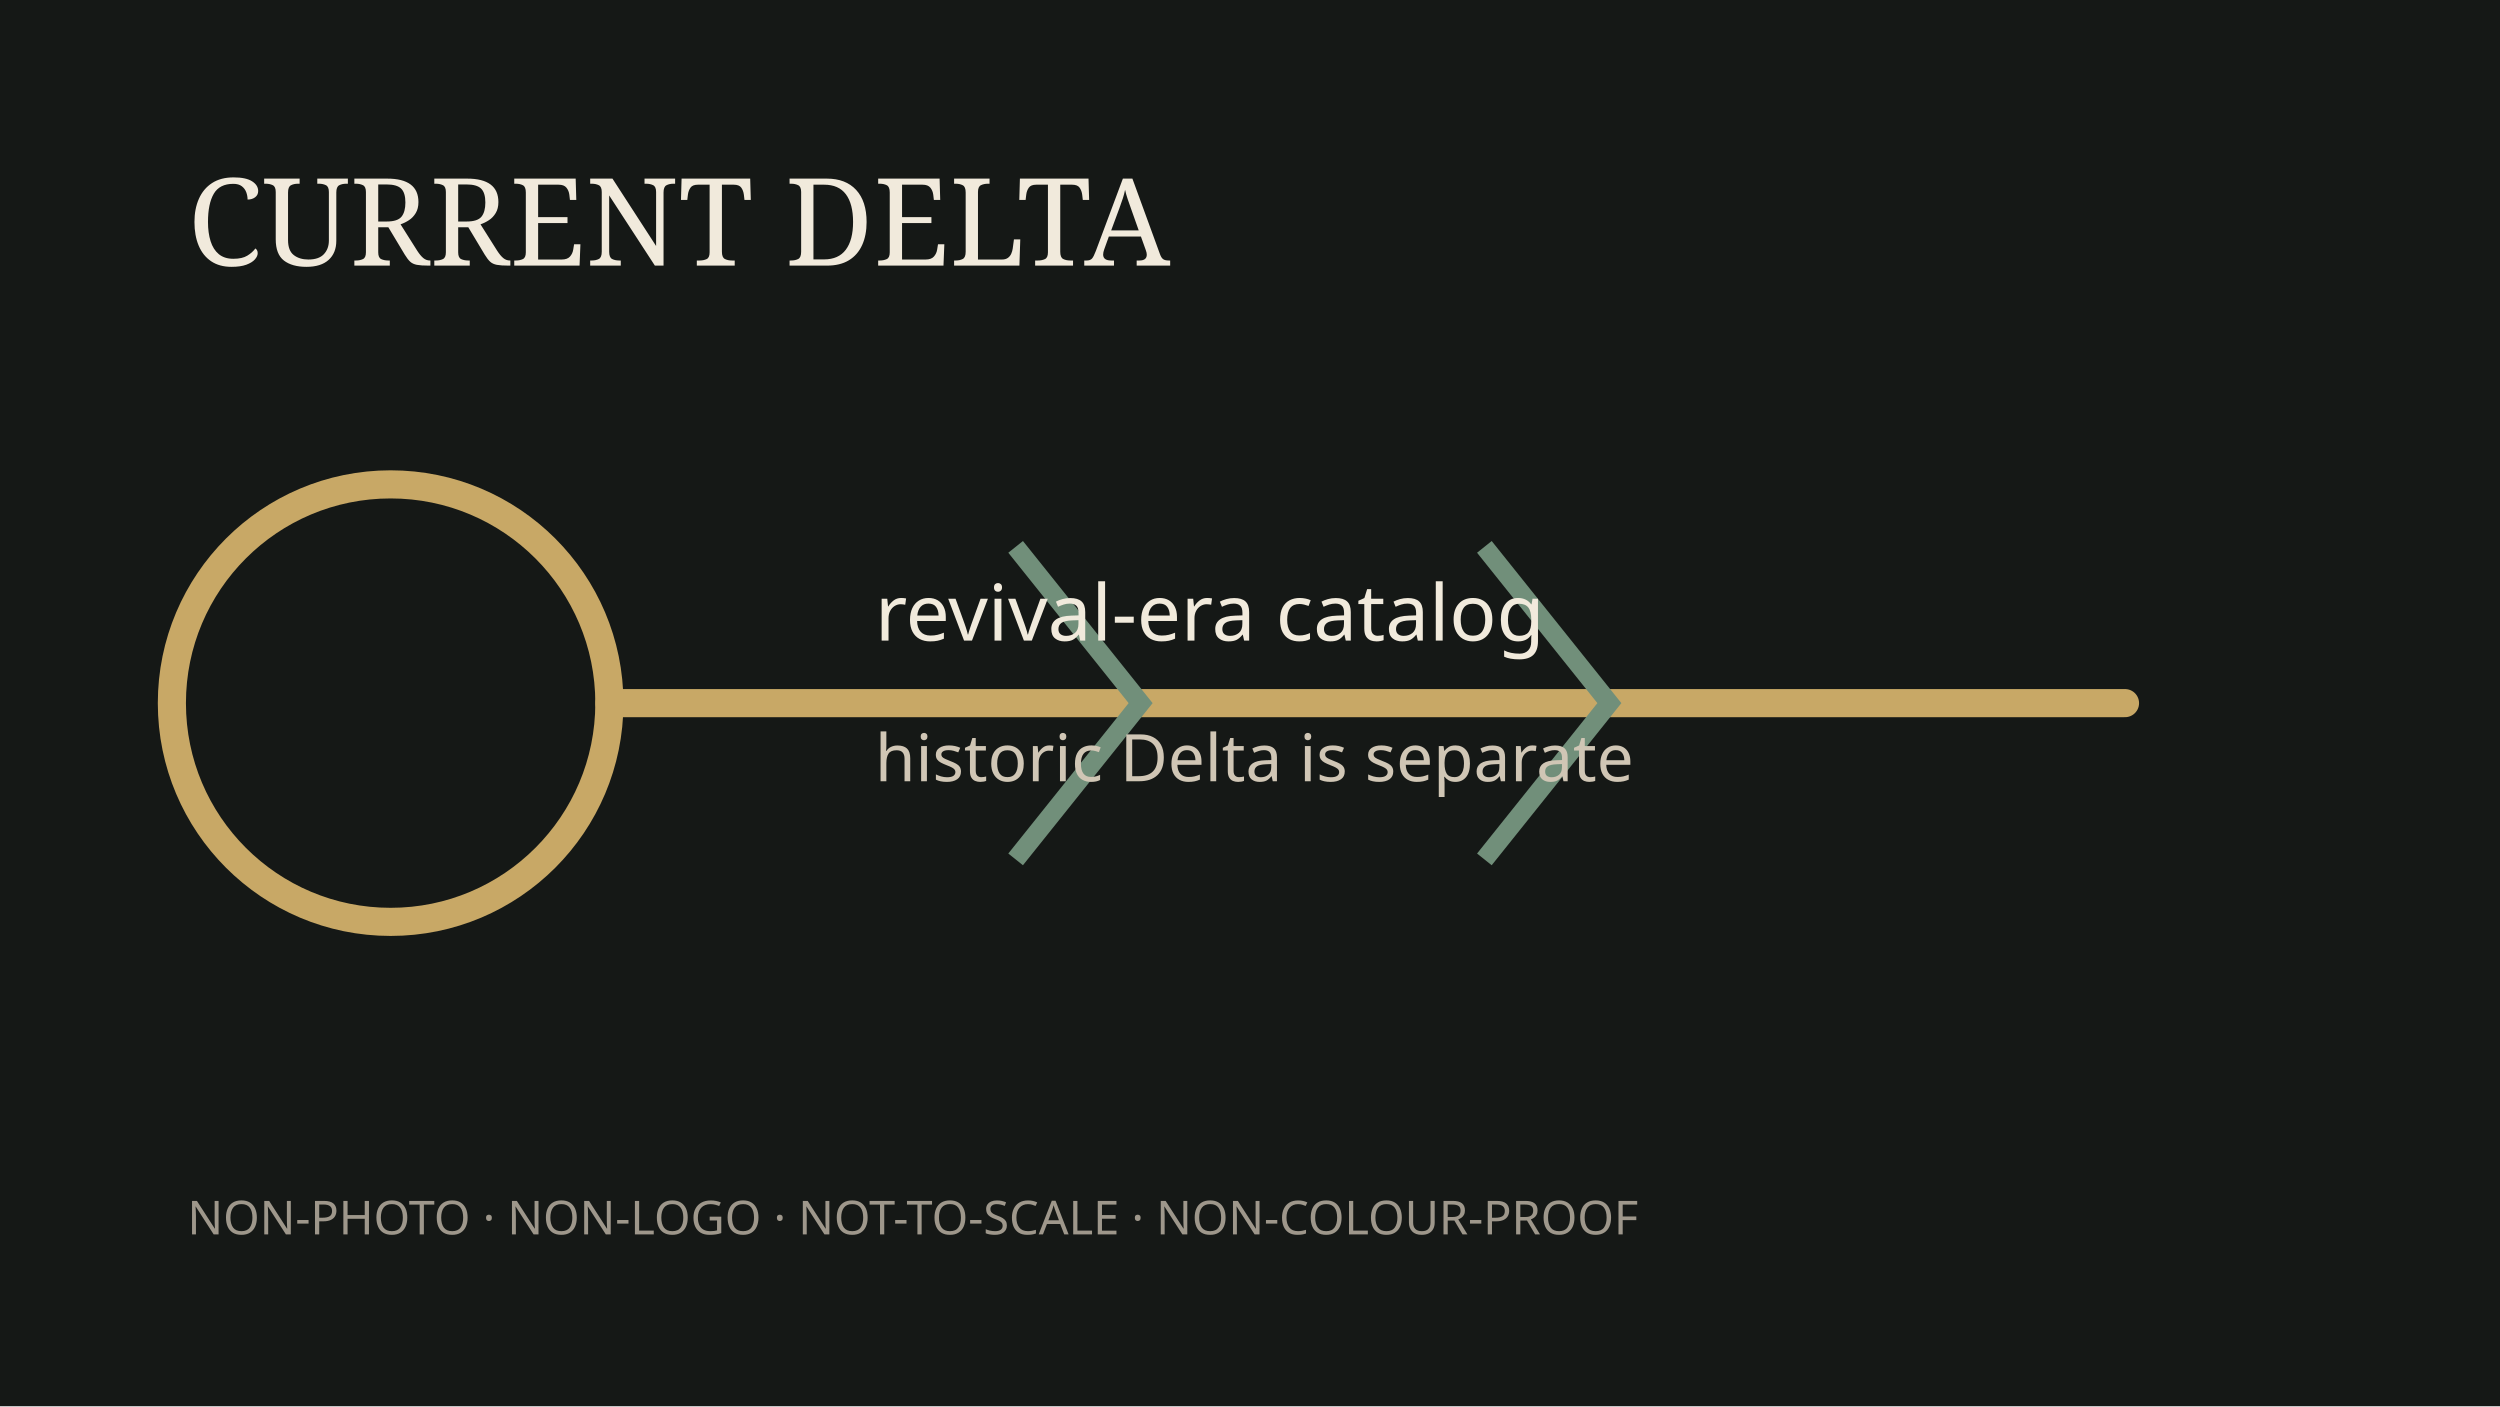
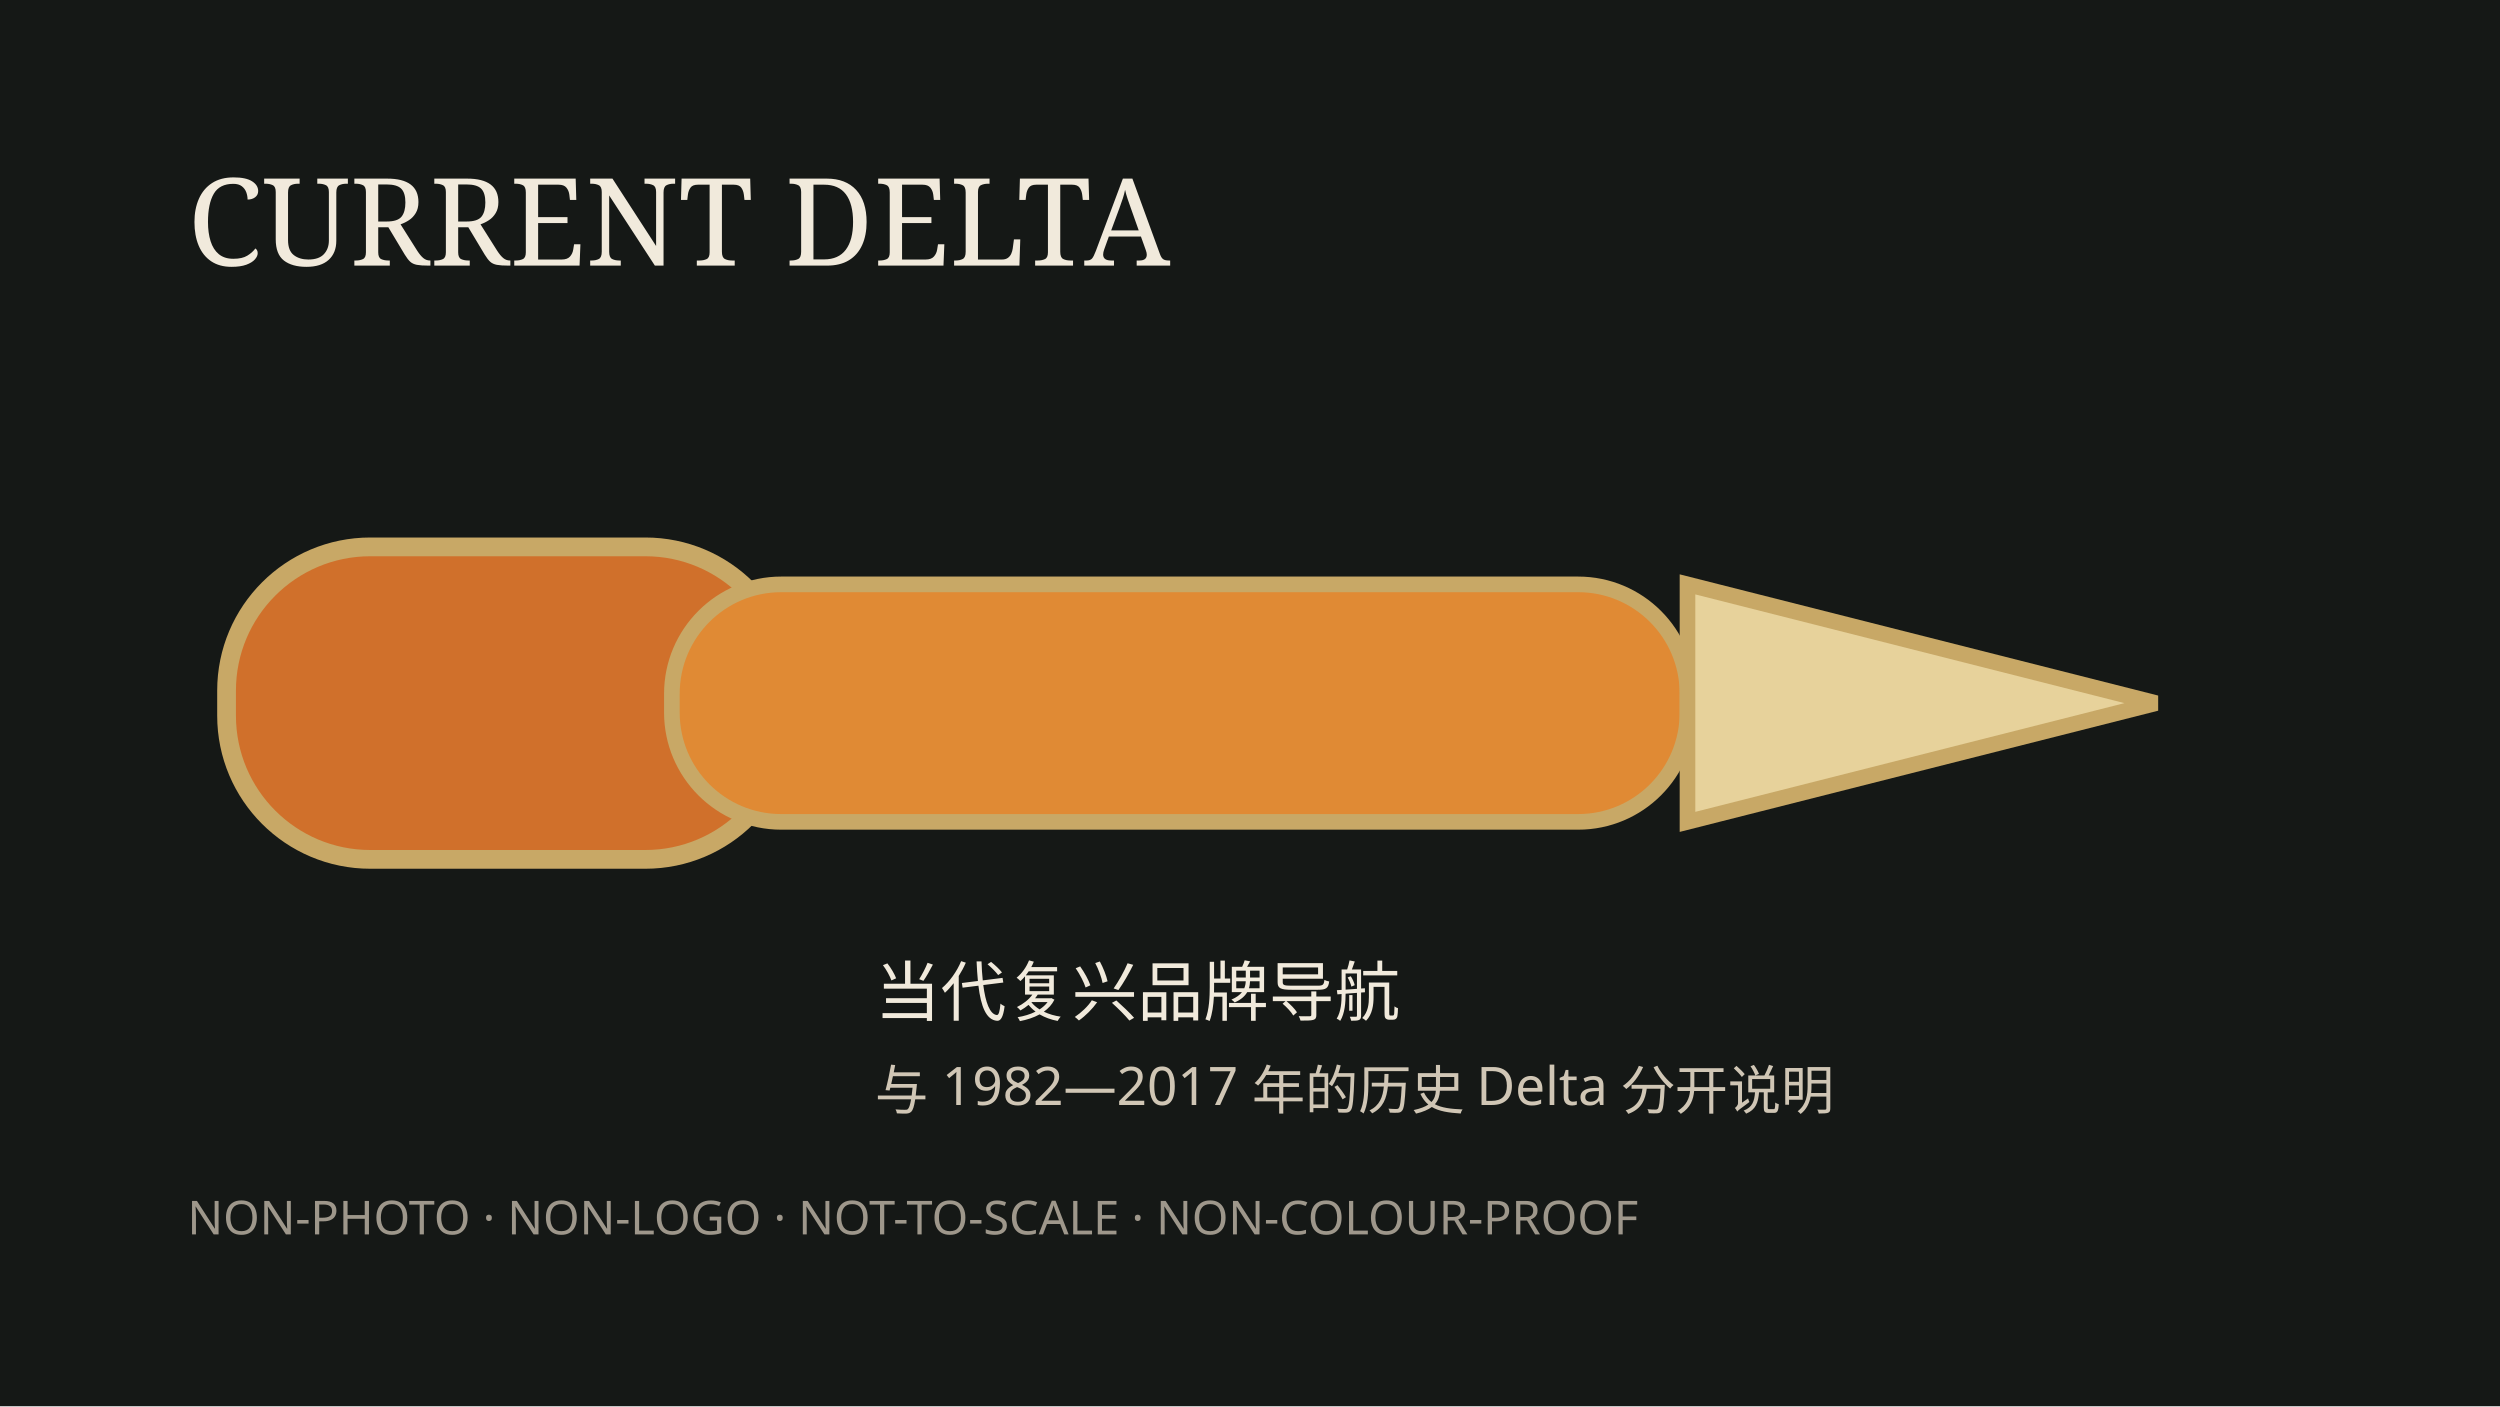
<svg xmlns="http://www.w3.org/2000/svg" width="1600" height="900" viewBox="0 0 1600 900" role="img" aria-labelledby="title desc">
  <rect width="1600" height="900" fill="#151816" />
-   <circle cx="250" cy="450" r="140" fill="none" stroke="#c8a866" stroke-width="18" />
-   <path d="M390 450 H1360" stroke="#c8a866" stroke-width="18" stroke-linecap="round" />
-   <path d="M650 350 L730 450 L650 550 M950 350 L1030 450 L950 550" fill="none" stroke="#718f7a" stroke-width="12" />
+   <rect x="145" y="350" width="360" height="200" rx="92" fill="#d0702b" stroke="#c8a866" stroke-width="12" />
+   <rect x="430" y="374" width="650" height="152" rx="70" fill="#e08a34" stroke="#c8a866" stroke-width="10" />
+   <path d="M1080 374l300 76-300 76z" fill="#e7d29b" stroke="#c8a866" stroke-width="10" />
  <text x="120" y="170" fill="#f1eadc" font-family="serif" font-size="78">CURRENT DELTA</text>
-   <text x="560" y="410" fill="#f1eadc" font-family="sans-serif" font-size="50">revival-era catalog</text>
-   <text x="560" y="500" fill="#d0c6b5" font-family="sans-serif" font-size="42">historic Delta is separate</text>
+   <text x="560" y="650" fill="#f1eadc" font-family="sans-serif" font-size="42">当代复兴品牌导航</text>
+   <text x="560" y="710" fill="#d0c6b5" font-family="sans-serif" font-size="34">与 1982—2017 年的历史 Delta 分开说明</text>
  <text x="120" y="790" fill="#9e978b" font-family="sans-serif" font-size="30">NON-PHOTO · NON-LOGO · NOT-TO-SCALE · NON-COLOUR-PROOF</text>
</svg>
